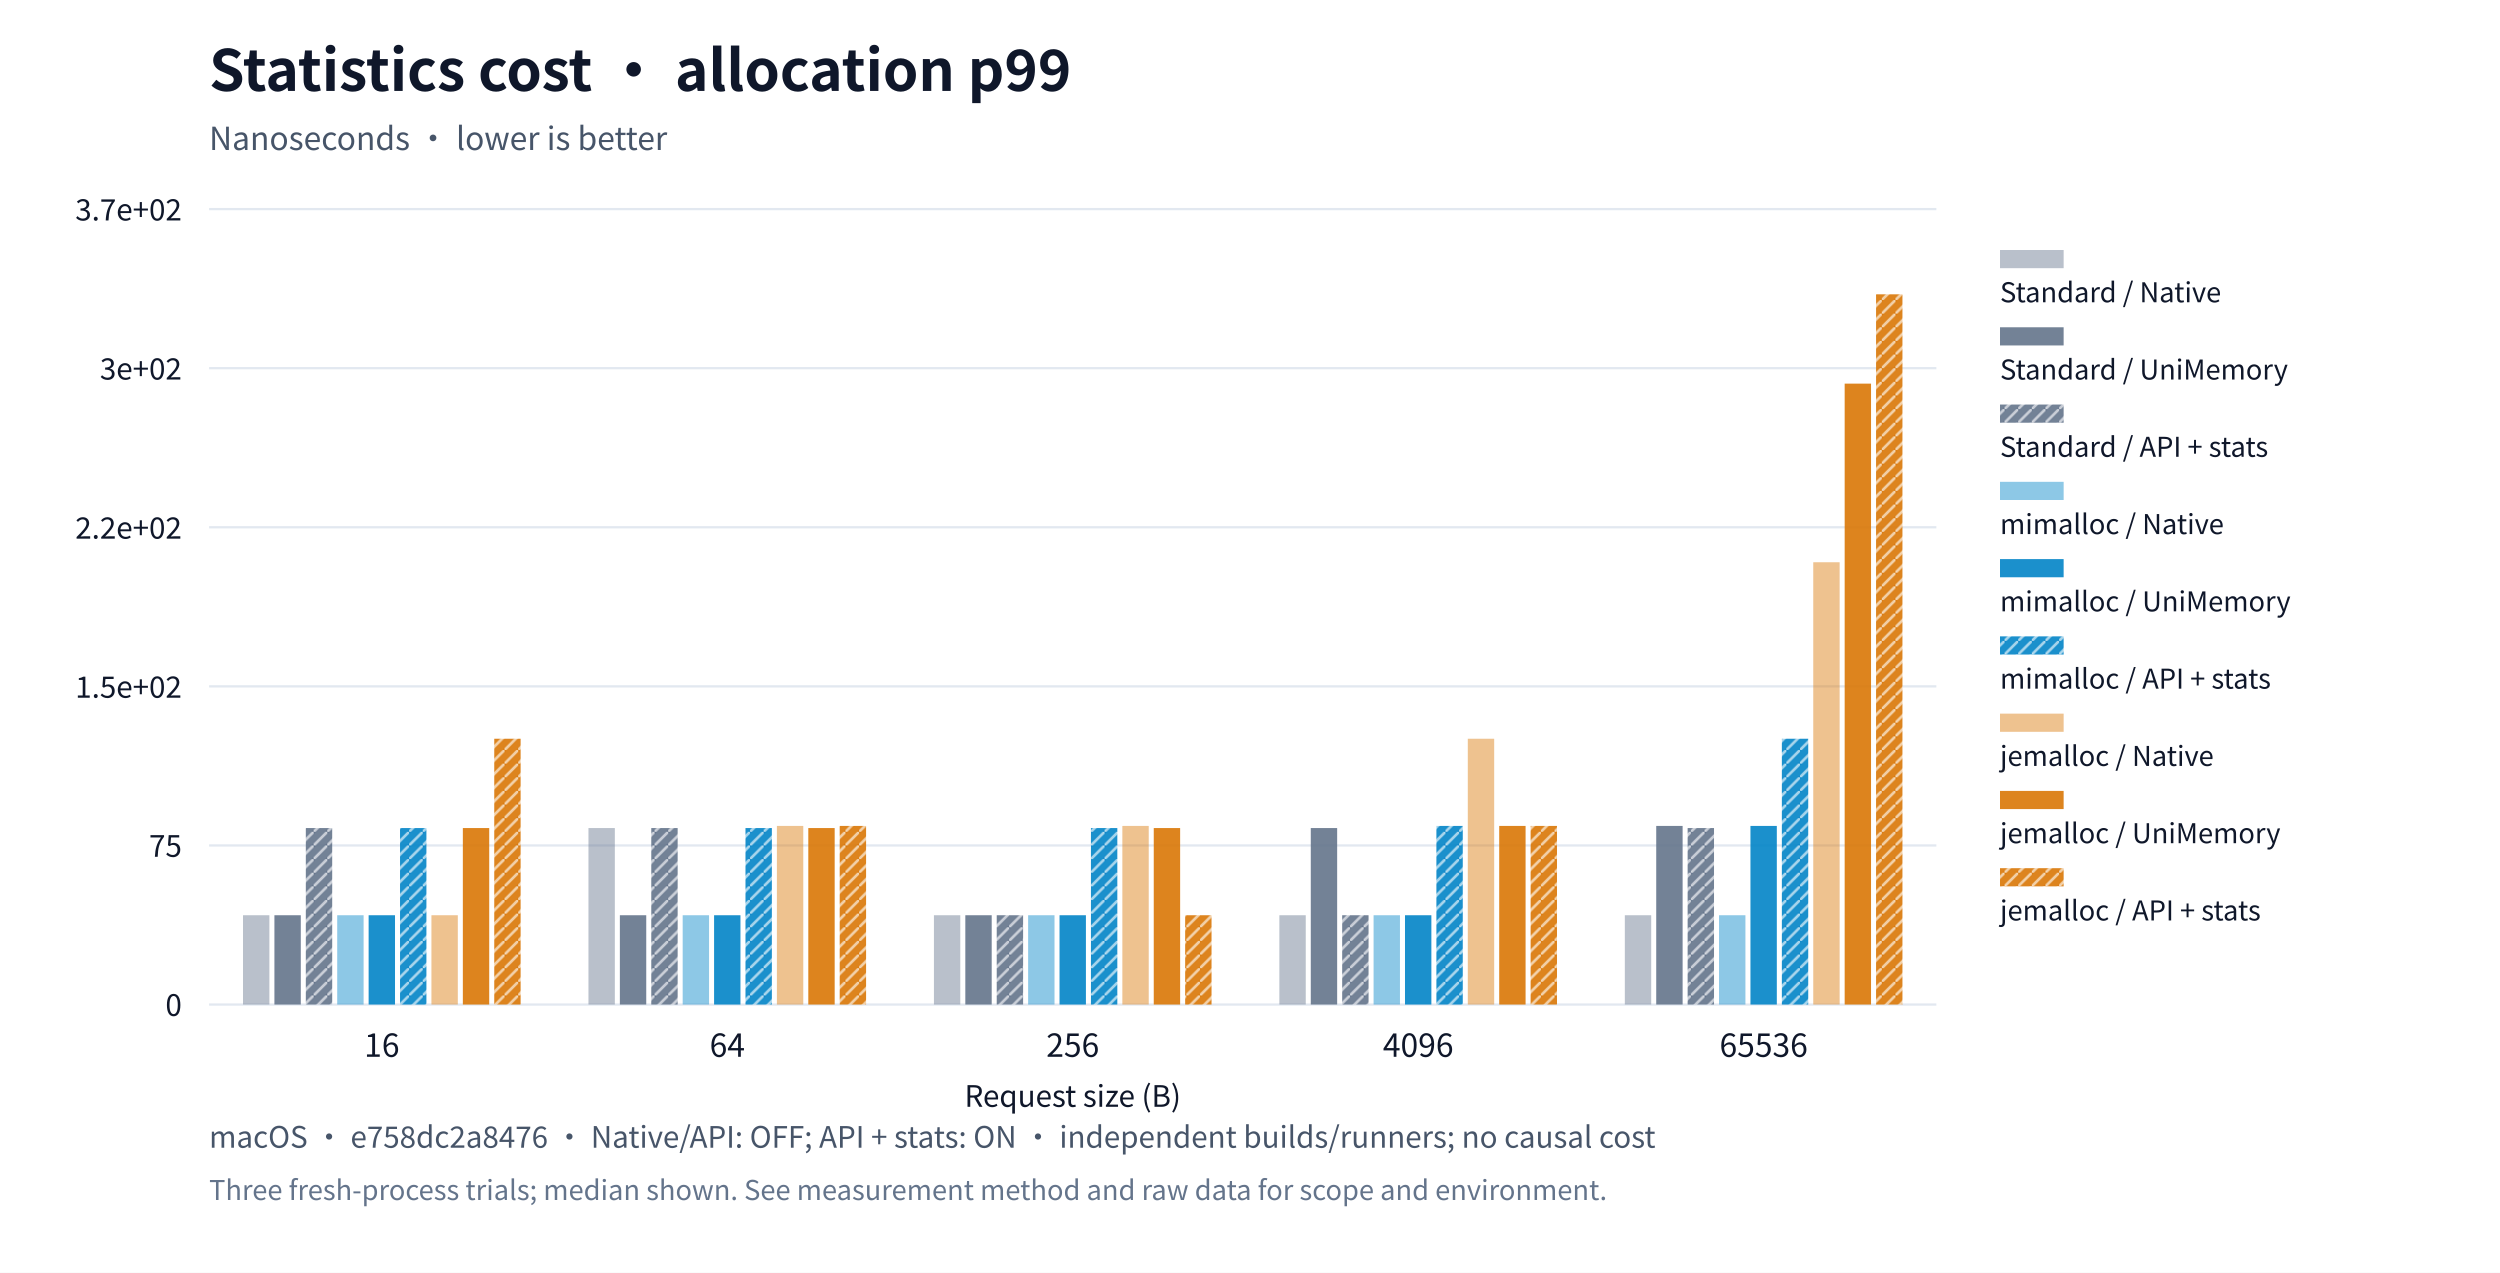
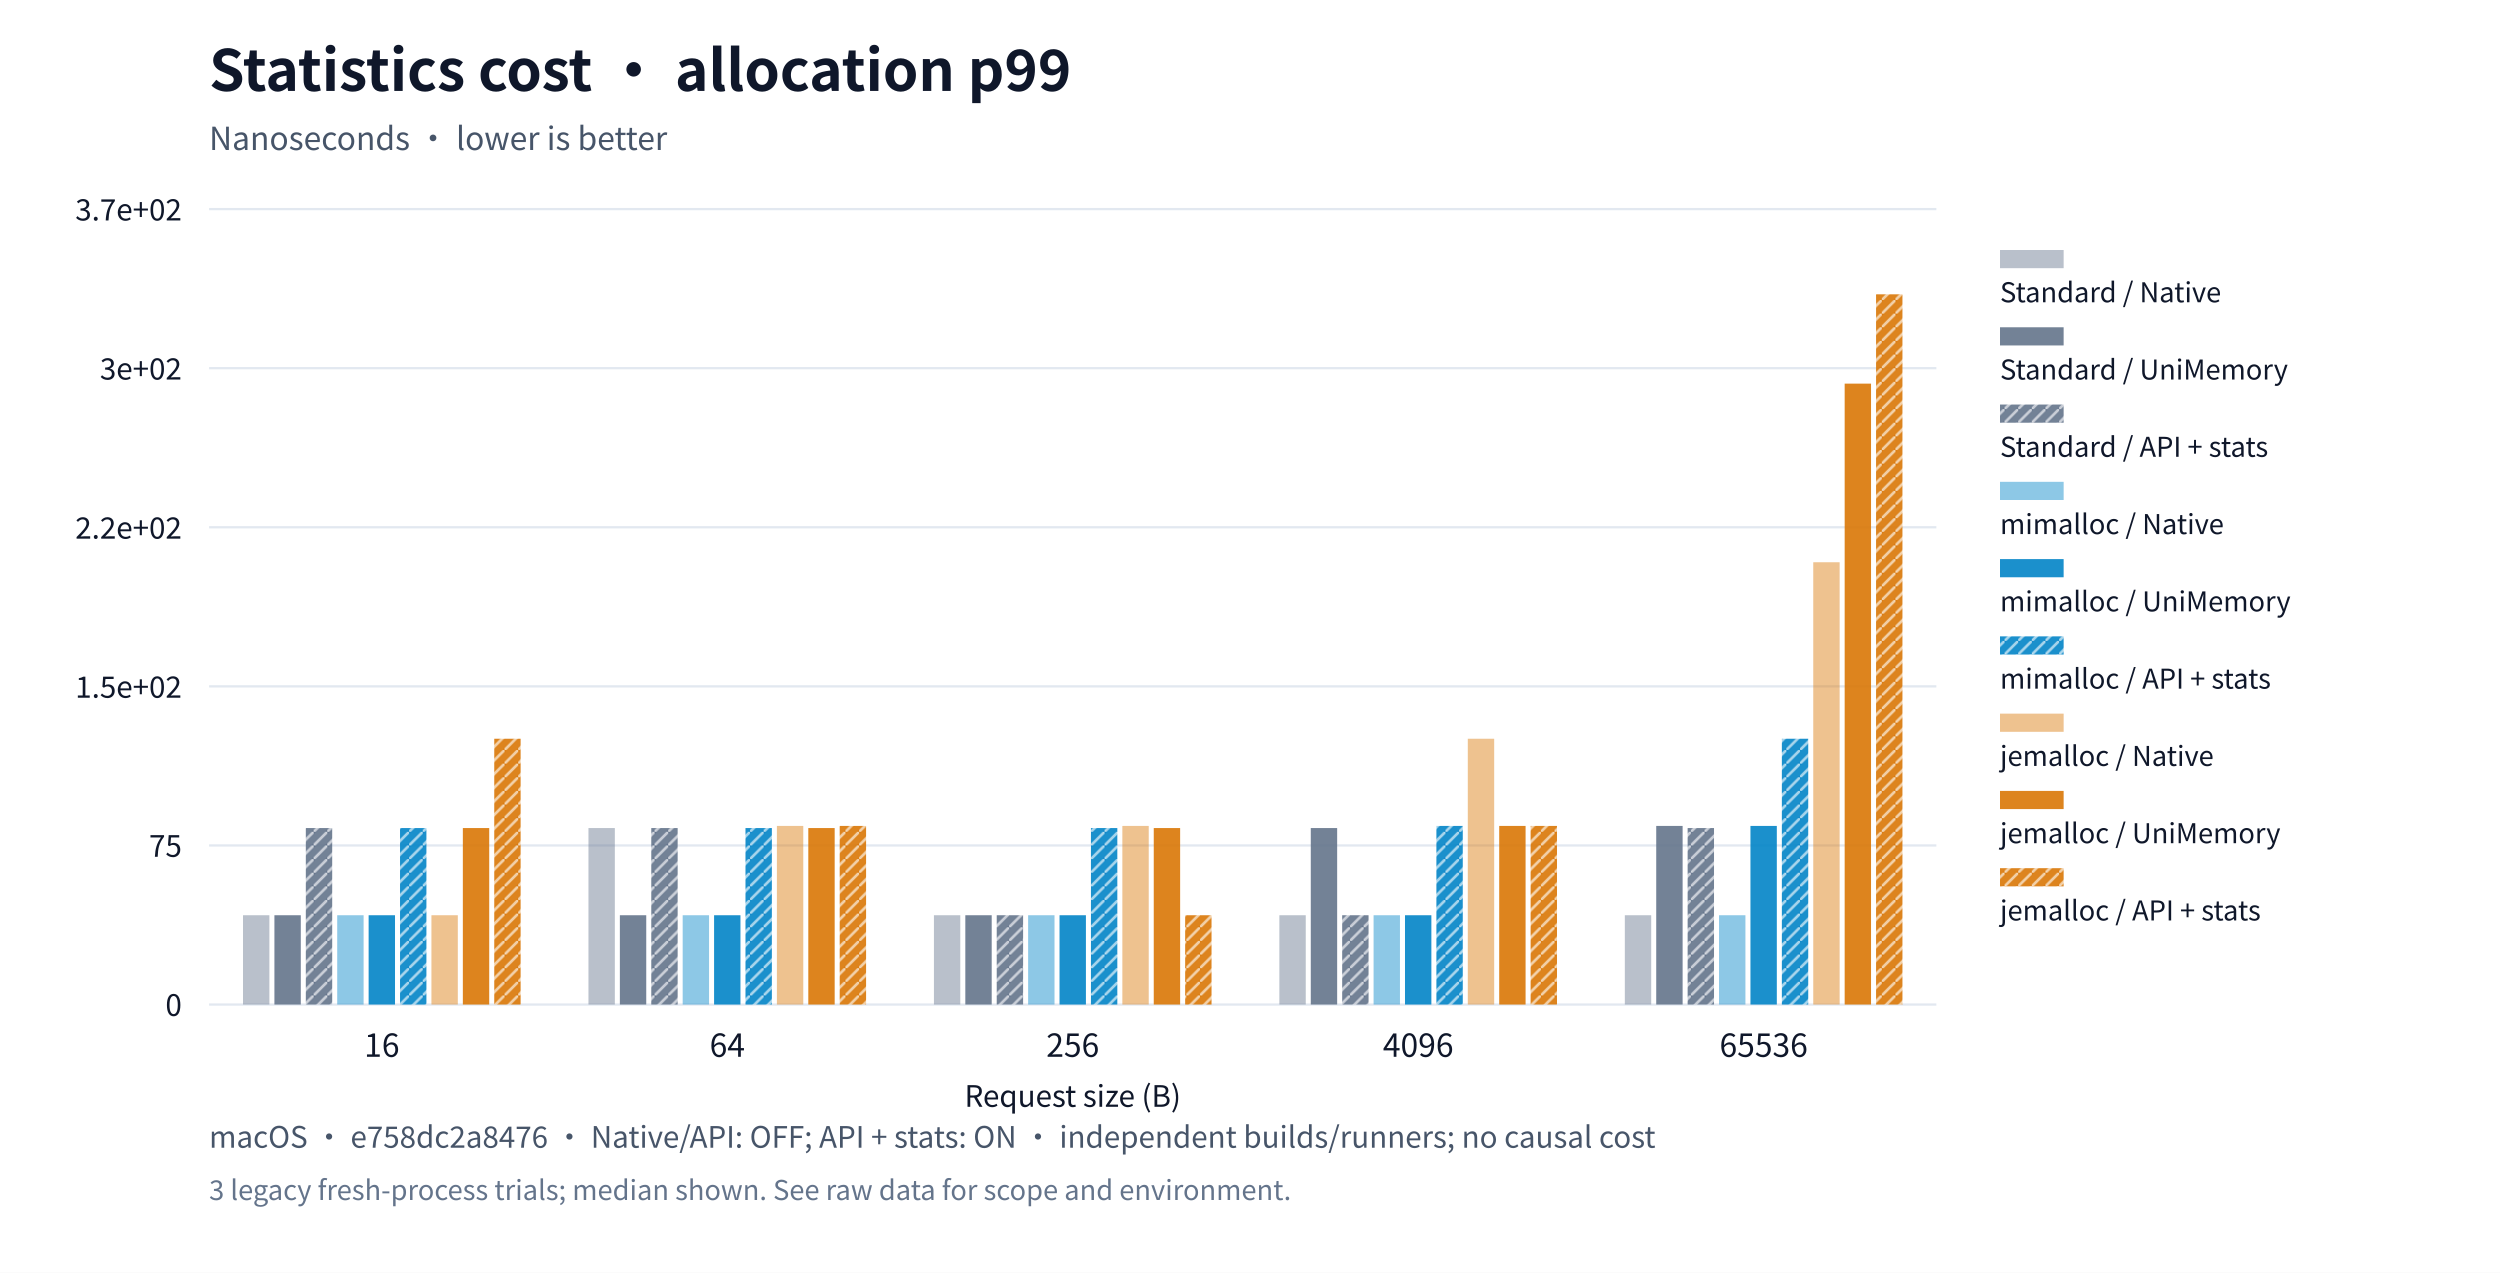
<svg xmlns="http://www.w3.org/2000/svg" xml:lang="en" viewBox="0 0 1100 560" role="img">
  <rect width="1100" height="560" fill="#ffffff" />
  <g font-family="system-ui,Segoe UI,Microsoft YaHei,PingFang SC,Noto Sans CJK SC,sans-serif" fill="#0f172a">
    <text x="92" y="40" font-size="25" font-weight="650">Statistics cost · allocation p99</text>
    <text x="92" y="66" font-size="14" fill="#475569">Nanoseconds · lower is better</text>
    <defs>
      <pattern id="standard-basic" width="6" height="6" patternUnits="userSpaceOnUse">
        <rect width="6" height="6" fill="#64748b" />
        <path d="M0,6L6,0" stroke="#ffffff" stroke-opacity="0.6" stroke-width="1.2" />
      </pattern>
      <pattern id="mimalloc-basic" width="6" height="6" patternUnits="userSpaceOnUse">
        <rect width="6" height="6" fill="#0284c7" />
        <path d="M0,6L6,0" stroke="#ffffff" stroke-opacity="0.6" stroke-width="1.2" />
      </pattern>
      <pattern id="jemalloc-basic" width="6" height="6" patternUnits="userSpaceOnUse">
        <rect width="6" height="6" fill="#d97706" />
        <path d="M0,6L6,0" stroke="#ffffff" stroke-opacity="0.6" stroke-width="1.2" />
      </pattern>
    </defs>
    <path d="M92,442.0h760" stroke="#e2e8f0" />
    <text x="80" y="447.0" text-anchor="end" font-size="13">0</text>
    <path d="M92,372.0h760" stroke="#e2e8f0" />
    <text x="80" y="377.0" text-anchor="end" font-size="13">75</text>
    <path d="M92,302.0h760" stroke="#e2e8f0" />
    <text x="80" y="307.0" text-anchor="end" font-size="13">1.5e+02</text>
    <path d="M92,232.0h760" stroke="#e2e8f0" />
    <text x="80" y="237.0" text-anchor="end" font-size="13">2.2e+02</text>
    <path d="M92,162.0h760" stroke="#e2e8f0" />
    <text x="80" y="167.0" text-anchor="end" font-size="13">3e+02</text>
    <path d="M92,92.0h760" stroke="#e2e8f0" />
    <text x="80" y="97.0" text-anchor="end" font-size="13">3.7e+02</text>
    <text x="168.0" y="465" text-anchor="middle" font-size="14">16</text>
    <text x="320.0" y="465" text-anchor="middle" font-size="14">64</text>
    <text x="472.0" y="465" text-anchor="middle" font-size="14">256</text>
    <text x="624.0" y="465" text-anchor="middle" font-size="14">4096</text>
    <text x="776.0" y="465" text-anchor="middle" font-size="14">65536</text>
    <rect data-path="native" x="106.924" y="402.704" width="11.607" height="39.296" fill="#64748b" opacity="0.45" />
    <rect data-path="native" x="258.924" y="364.343" width="11.607" height="77.657" fill="#64748b" opacity="0.45" />
    <rect data-path="native" x="410.924" y="402.704" width="11.607" height="39.296" fill="#64748b" opacity="0.45" />
    <rect data-path="native" x="562.924" y="402.704" width="11.607" height="39.296" fill="#64748b" opacity="0.45" />
    <rect data-path="native" x="714.924" y="402.704" width="11.607" height="39.296" fill="#64748b" opacity="0.45" />
    <rect data-path="native" x="880" y="110" width="28" height="8" fill="#64748b" opacity="0.45" />
    <text x="880" y="133" font-size="12">Standard / Native</text>
    <rect data-path="disabled" x="120.742" y="402.704" width="11.607" height="39.296" fill="#64748b" opacity="0.9" />
    <rect data-path="disabled" x="272.742" y="402.704" width="11.607" height="39.296" fill="#64748b" opacity="0.9" />
    <rect data-path="disabled" x="424.742" y="402.704" width="11.607" height="39.296" fill="#64748b" opacity="0.9" />
    <rect data-path="disabled" x="576.742" y="364.343" width="11.607" height="77.657" fill="#64748b" opacity="0.9" />
    <rect data-path="disabled" x="728.742" y="363.407" width="11.607" height="78.593" fill="#64748b" opacity="0.9" />
    <rect data-path="disabled" x="880" y="144" width="28" height="8" fill="#64748b" opacity="0.9" />
    <text x="880" y="167" font-size="12">Standard / UniMemory</text>
    <rect data-path="basic" x="134.56" y="364.343" width="11.607" height="77.657" fill="url(#standard-basic)" opacity="0.9" />
    <rect data-path="basic" x="286.56" y="364.343" width="11.607" height="77.657" fill="url(#standard-basic)" opacity="0.9" />
    <rect data-path="basic" x="438.56" y="402.704" width="11.607" height="39.296" fill="url(#standard-basic)" opacity="0.9" />
    <rect data-path="basic" x="590.56" y="402.704" width="11.607" height="39.296" fill="url(#standard-basic)" opacity="0.9" />
    <rect data-path="basic" x="742.56" y="364.343" width="11.607" height="77.657" fill="url(#standard-basic)" opacity="0.9" />
    <rect data-path="basic" x="880" y="178" width="28" height="8" fill="url(#standard-basic)" opacity="0.9" />
    <text x="880" y="201" font-size="12">Standard / API + stats</text>
    <rect data-path="native" x="148.378" y="402.704" width="11.607" height="39.296" fill="#0284c7" opacity="0.45" />
    <rect data-path="native" x="300.378" y="402.704" width="11.607" height="39.296" fill="#0284c7" opacity="0.45" />
    <rect data-path="native" x="452.378" y="402.704" width="11.607" height="39.296" fill="#0284c7" opacity="0.45" />
    <rect data-path="native" x="604.378" y="402.704" width="11.607" height="39.296" fill="#0284c7" opacity="0.45" />
    <rect data-path="native" x="756.378" y="402.704" width="11.607" height="39.296" fill="#0284c7" opacity="0.45" />
    <rect data-path="native" x="880" y="212" width="28" height="8" fill="#0284c7" opacity="0.45" />
    <text x="880" y="235" font-size="12">mimalloc / Native</text>
    <rect data-path="disabled" x="162.196" y="402.704" width="11.607" height="39.296" fill="#0284c7" opacity="0.9" />
    <rect data-path="disabled" x="314.196" y="402.704" width="11.607" height="39.296" fill="#0284c7" opacity="0.9" />
    <rect data-path="disabled" x="466.196" y="402.704" width="11.607" height="39.296" fill="#0284c7" opacity="0.9" />
    <rect data-path="disabled" x="618.196" y="402.704" width="11.607" height="39.296" fill="#0284c7" opacity="0.9" />
    <rect data-path="disabled" x="770.196" y="363.407" width="11.607" height="78.593" fill="#0284c7" opacity="0.9" />
    <rect data-path="disabled" x="880" y="246" width="28" height="8" fill="#0284c7" opacity="0.9" />
    <text x="880" y="269" font-size="12">mimalloc / UniMemory</text>
    <rect data-path="basic" x="176.015" y="364.343" width="11.607" height="77.657" fill="url(#mimalloc-basic)" opacity="0.9" />
    <rect data-path="basic" x="328.015" y="364.343" width="11.607" height="77.657" fill="url(#mimalloc-basic)" opacity="0.9" />
    <rect data-path="basic" x="480.015" y="364.343" width="11.607" height="77.657" fill="url(#mimalloc-basic)" opacity="0.9" />
    <rect data-path="basic" x="632.015" y="363.407" width="11.607" height="78.593" fill="url(#mimalloc-basic)" opacity="0.9" />
    <rect data-path="basic" x="784.015" y="325.046" width="11.607" height="116.954" fill="url(#mimalloc-basic)" opacity="0.9" />
    <rect data-path="basic" x="880" y="280" width="28" height="8" fill="url(#mimalloc-basic)" opacity="0.9" />
    <text x="880" y="303" font-size="12">mimalloc / API + stats</text>
    <rect data-path="native" x="189.833" y="402.704" width="11.607" height="39.296" fill="#d97706" opacity="0.45" />
    <rect data-path="native" x="341.833" y="363.407" width="11.607" height="78.593" fill="#d97706" opacity="0.45" />
    <rect data-path="native" x="493.833" y="363.407" width="11.607" height="78.593" fill="#d97706" opacity="0.45" />
    <rect data-path="native" x="645.833" y="325.046" width="11.607" height="116.954" fill="#d97706" opacity="0.45" />
    <rect data-path="native" x="797.833" y="247.389" width="11.607" height="194.611" fill="#d97706" opacity="0.45" />
    <rect data-path="native" x="880" y="314" width="28" height="8" fill="#d97706" opacity="0.45" />
    <text x="880" y="337" font-size="12">jemalloc / Native</text>
    <rect data-path="disabled" x="203.651" y="364.343" width="11.607" height="77.657" fill="#d97706" opacity="0.9" />
    <rect data-path="disabled" x="355.651" y="364.343" width="11.607" height="77.657" fill="#d97706" opacity="0.9" />
    <rect data-path="disabled" x="507.651" y="364.343" width="11.607" height="77.657" fill="#d97706" opacity="0.9" />
    <rect data-path="disabled" x="659.651" y="363.407" width="11.607" height="78.593" fill="#d97706" opacity="0.9" />
    <rect data-path="disabled" x="811.651" y="168.796" width="11.607" height="273.204" fill="#d97706" opacity="0.9" />
    <rect data-path="disabled" x="880" y="348" width="28" height="8" fill="#d97706" opacity="0.9" />
    <text x="880" y="371" font-size="12">jemalloc / UniMemory</text>
    <rect data-path="basic" x="217.469" y="325.046" width="11.607" height="116.954" fill="url(#jemalloc-basic)" opacity="0.9" />
    <rect data-path="basic" x="369.469" y="363.407" width="11.607" height="78.593" fill="url(#jemalloc-basic)" opacity="0.9" />
    <rect data-path="basic" x="521.469" y="402.704" width="11.607" height="39.296" fill="url(#jemalloc-basic)" opacity="0.9" />
    <rect data-path="basic" x="673.469" y="363.407" width="11.607" height="78.593" fill="url(#jemalloc-basic)" opacity="0.9" />
    <rect data-path="basic" x="825.469" y="129.5" width="11.607" height="312.5" fill="url(#jemalloc-basic)" opacity="0.9" />
    <rect data-path="basic" x="880" y="382" width="28" height="8" fill="url(#jemalloc-basic)" opacity="0.9" />
    <text x="880" y="405" font-size="12">jemalloc / API + stats</text>
    <text x="472" y="487" text-anchor="middle" font-size="13">Request size (B)</text>
    <text x="92" y="505" font-size="13" fill="#475569">macOS · e758dc2a8476 · Native/API: OFF; API + stats: ON · independent builds/runners; no causal cost</text>
-     <text x="92" y="528" font-size="12" fill="#64748b">Three fresh-process trials; median shown. See measurement method and raw data for scope and environment.</text>
+     <text x="92" y="528" font-size="12" fill="#64748b">3 legacy fresh-process trials; median shown. See raw data for scope and environment.</text>
  </g>
</svg>
